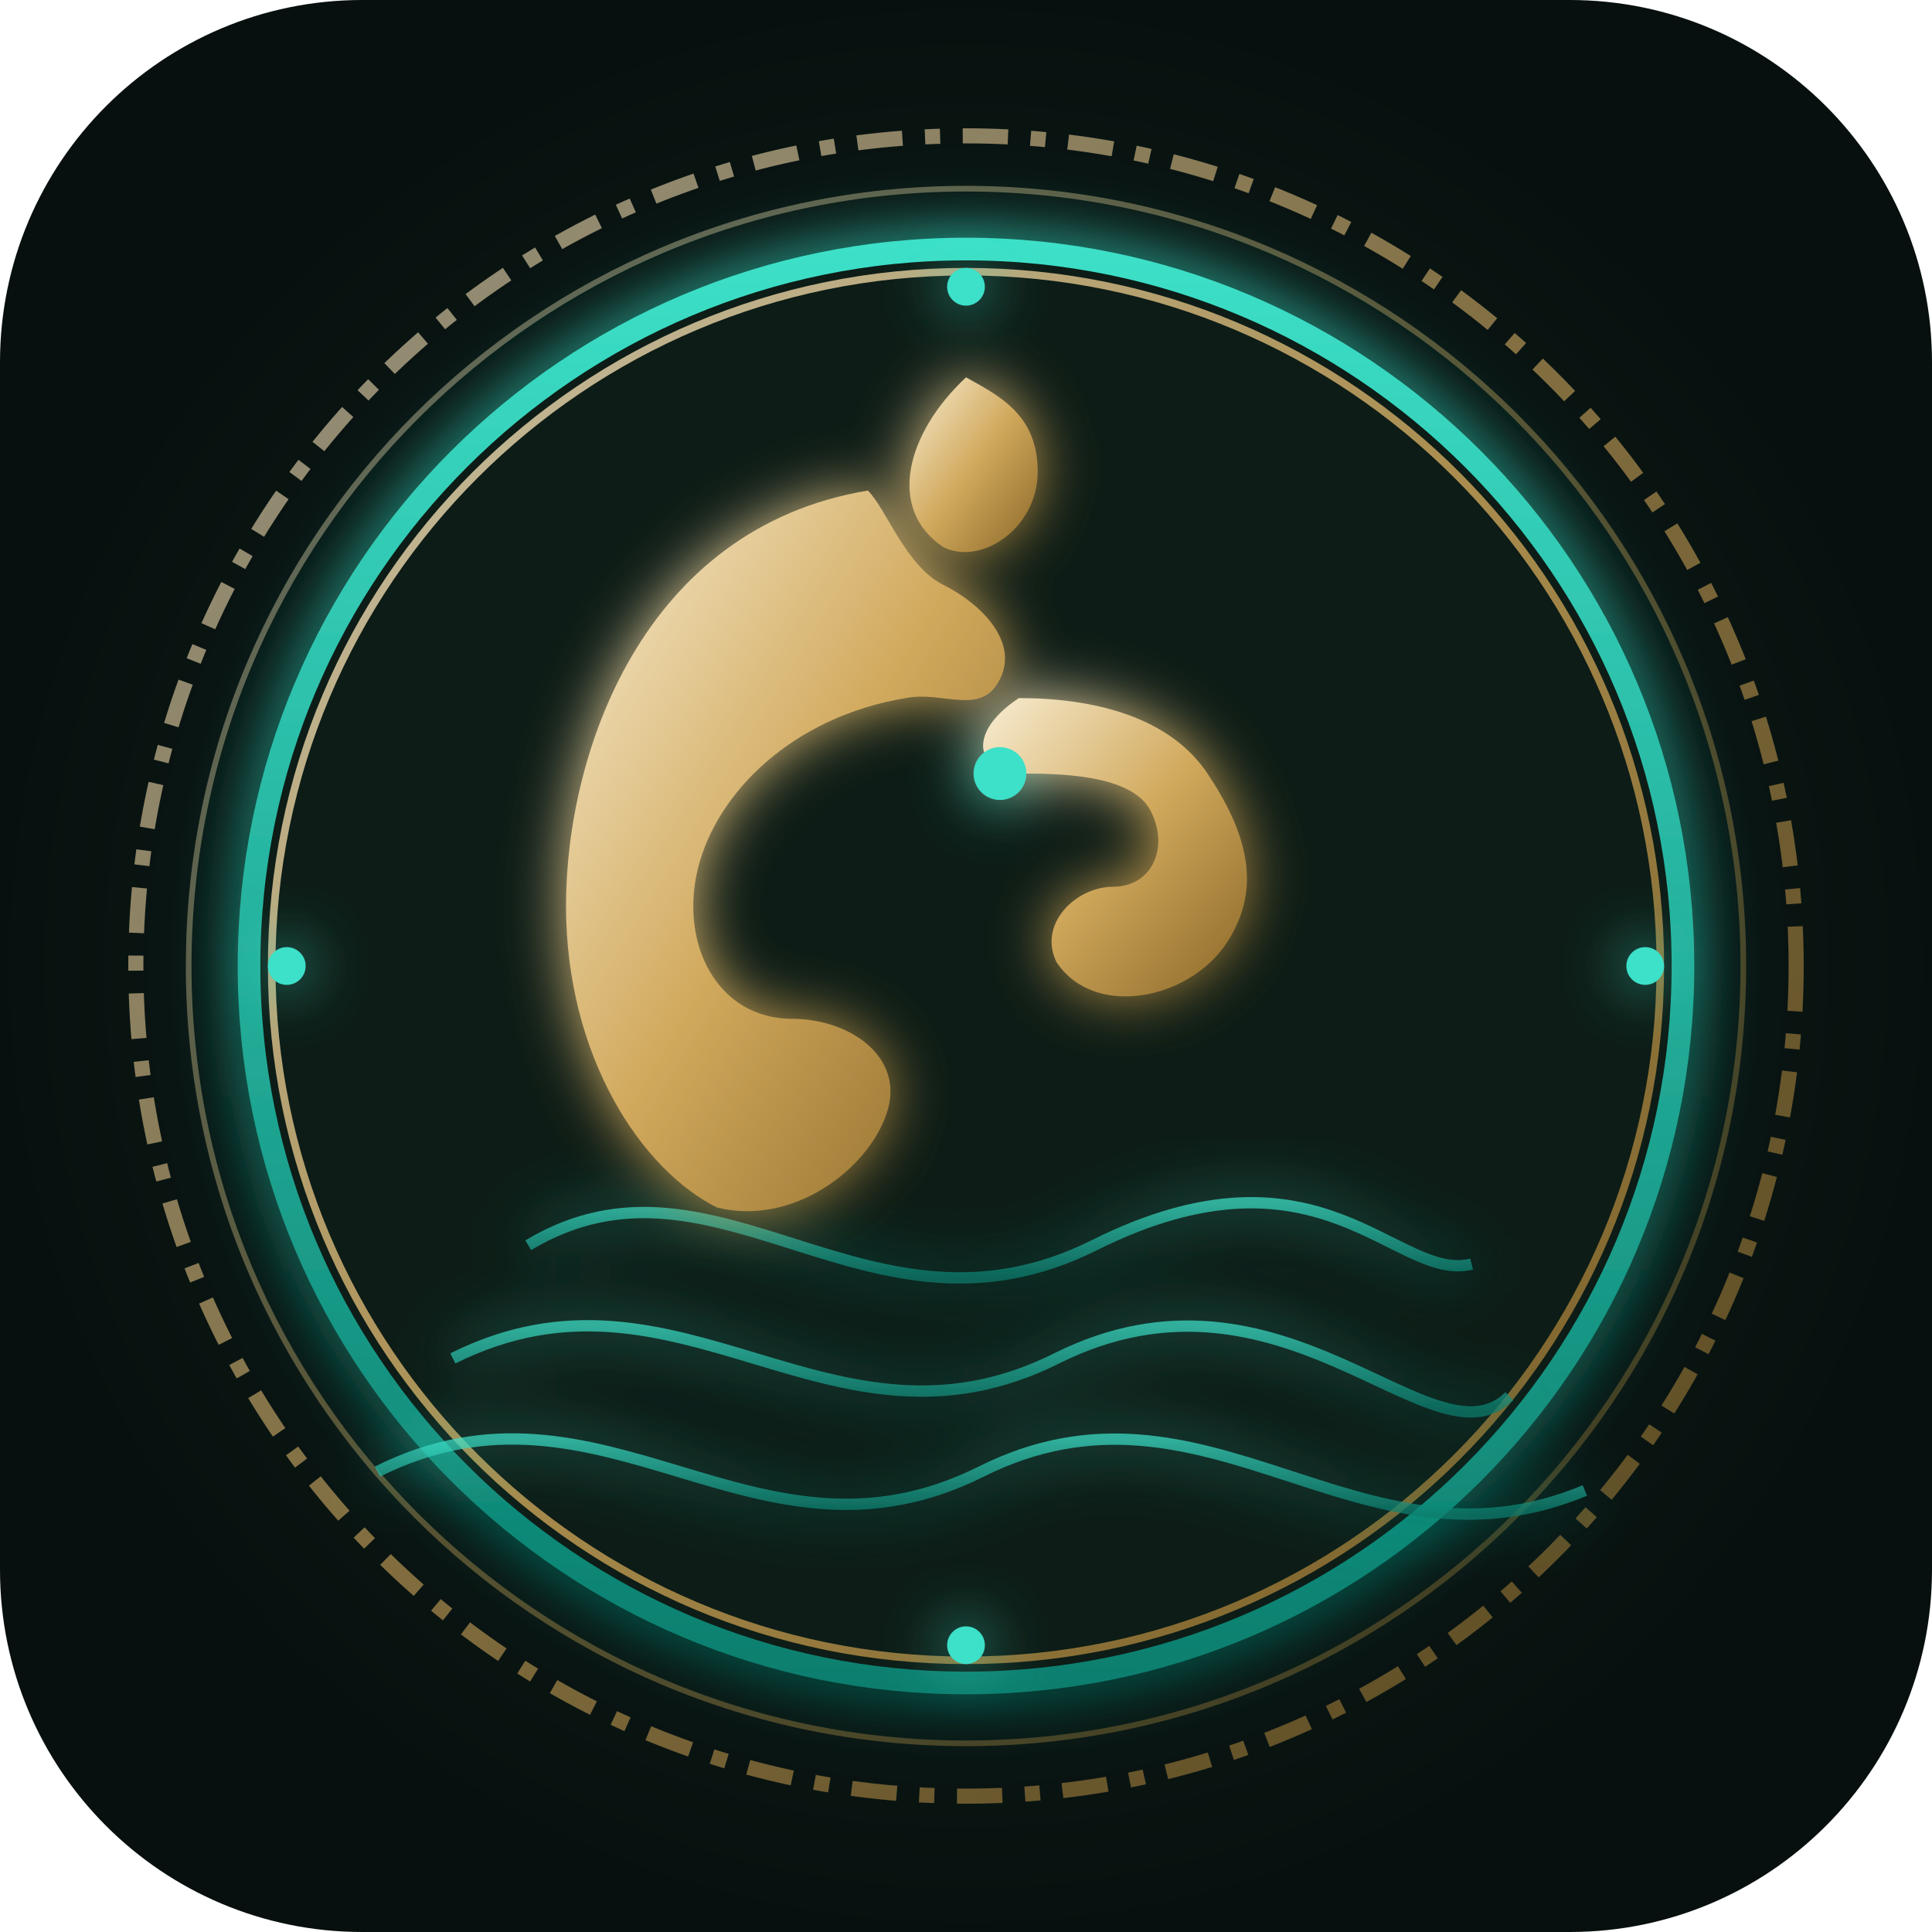
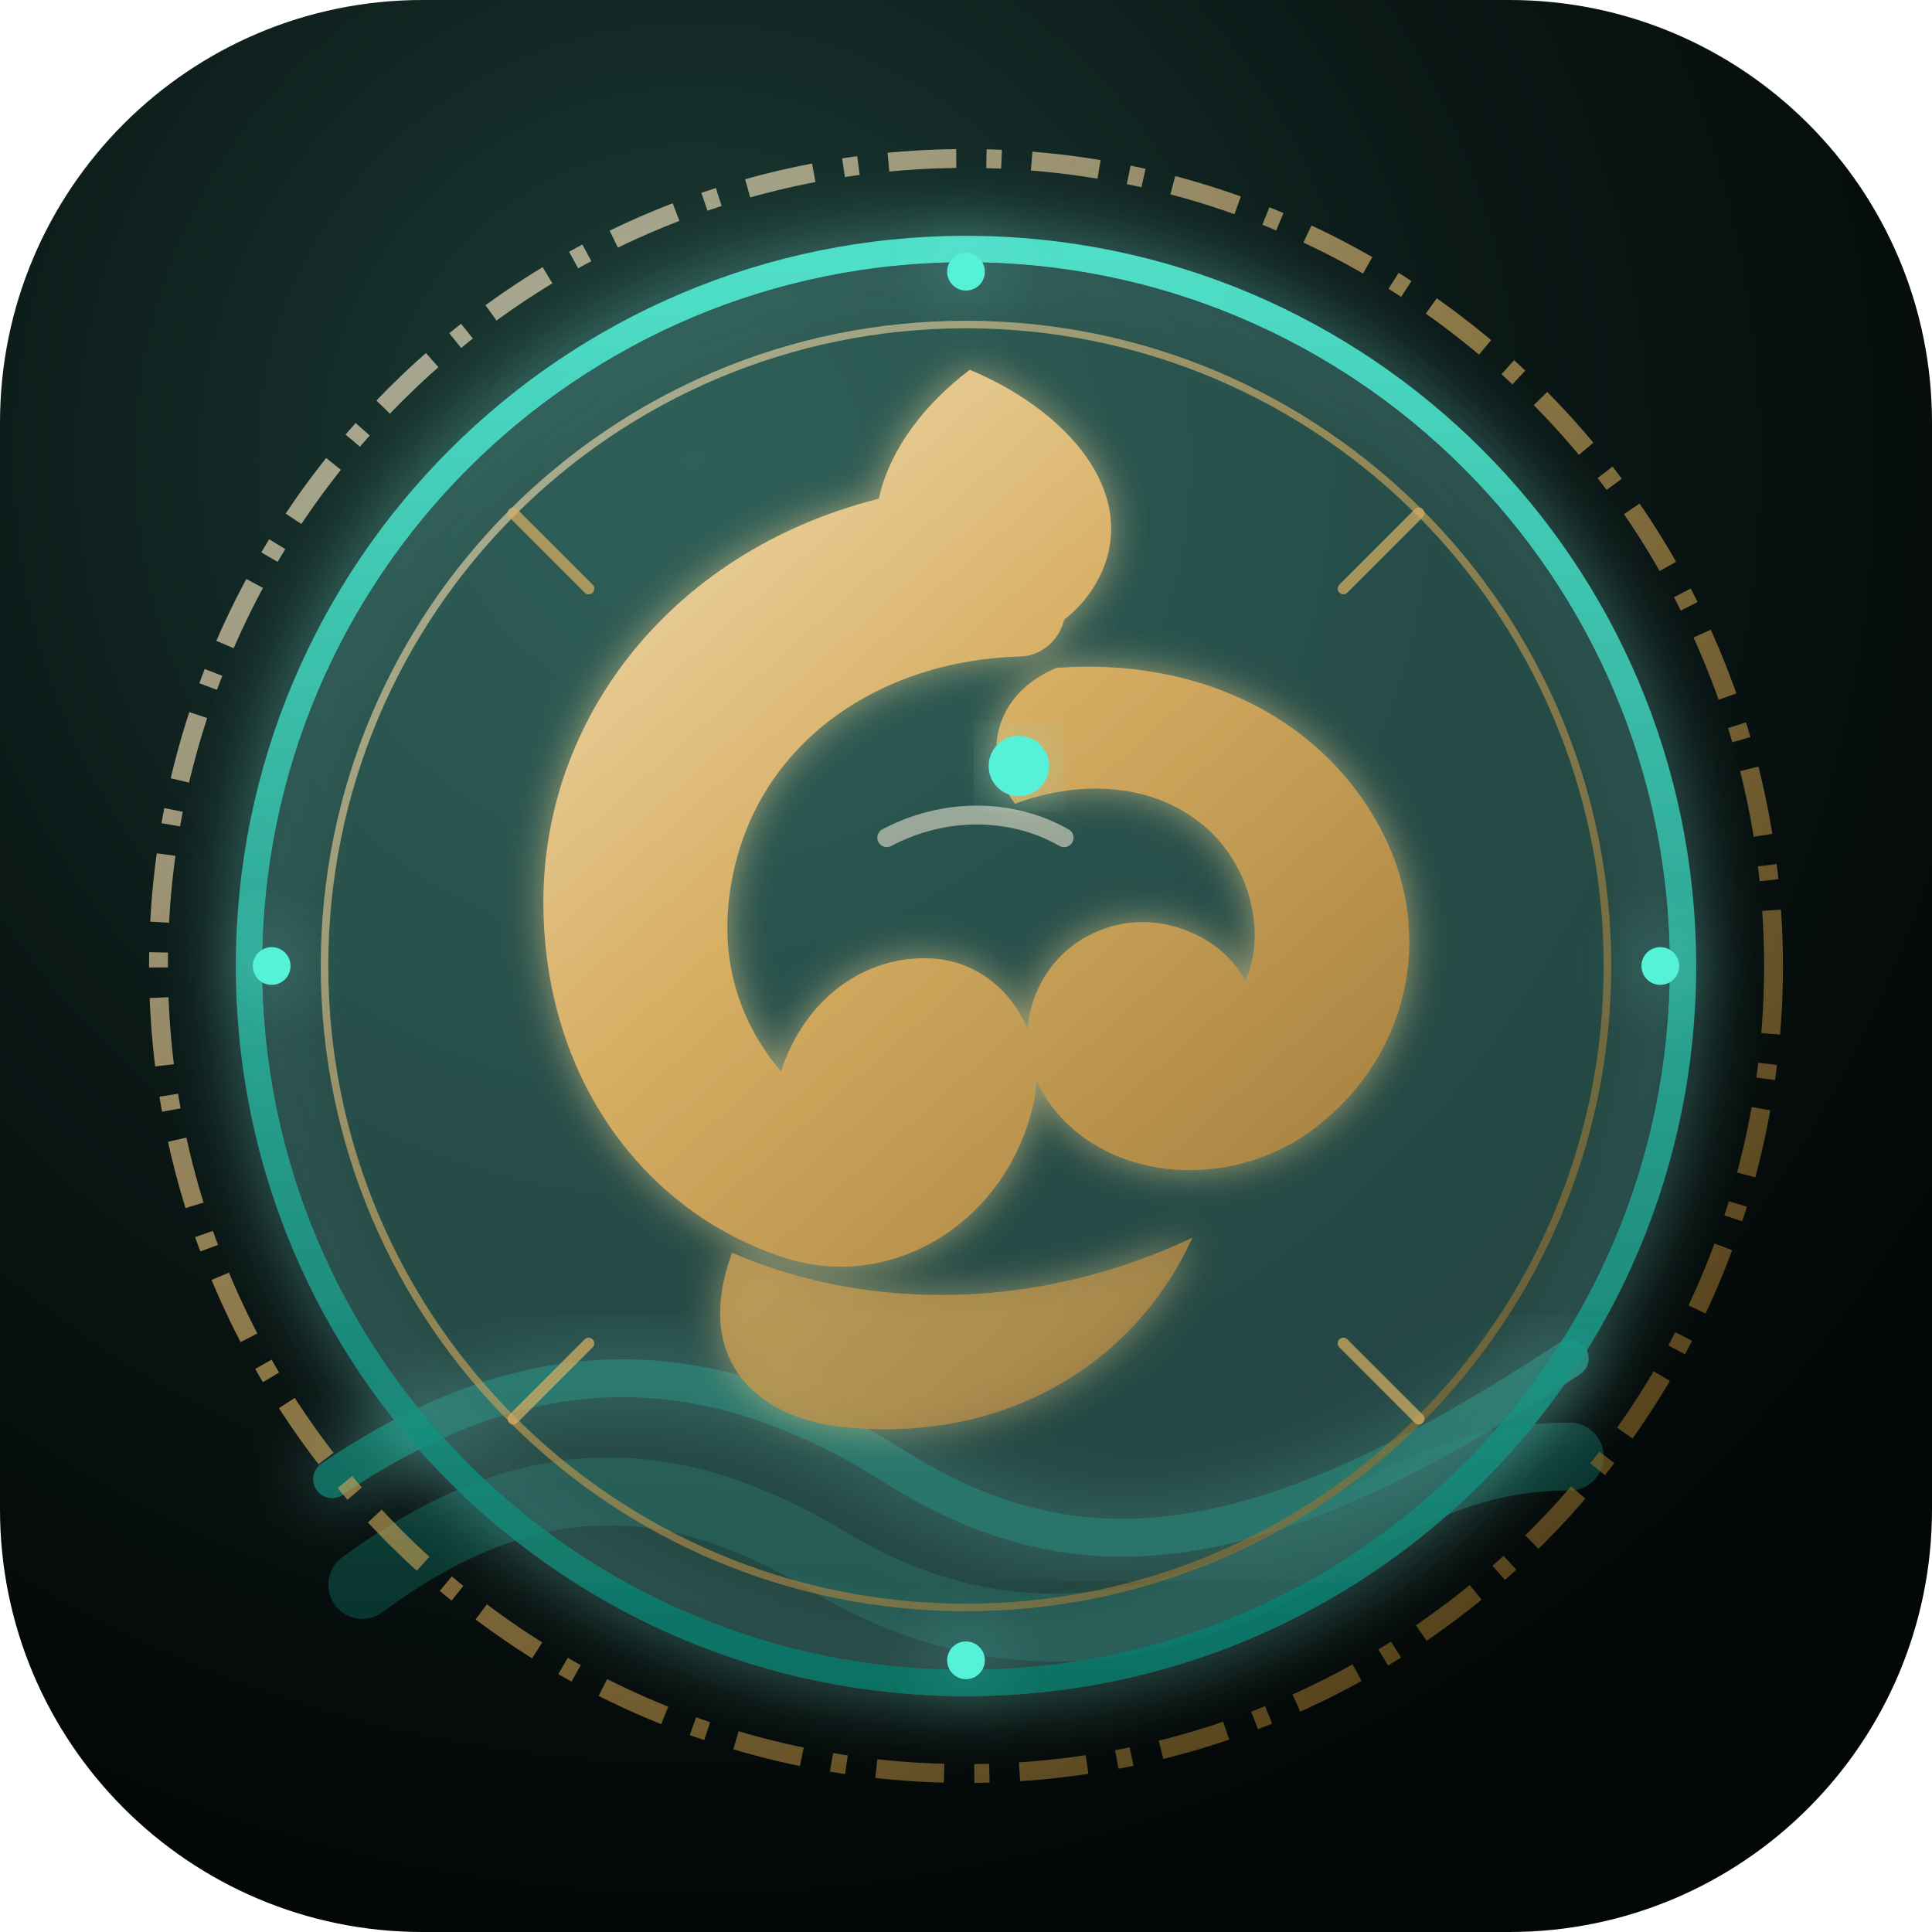
- <svg xmlns="http://www.w3.org/2000/svg" viewBox="0 0 512 512" role="img" aria-label="Lion City Whispers Logo">
+ <svg xmlns="http://www.w3.org/2000/svg" viewBox="0 0 512 512" role="img" aria-label="Lion City Whispers logo">
  <defs>
-     <radialGradient id="bg-grad" cx="50%" cy="50%" r="50%">
-       <stop offset="0%" stop-color="#142c26" />
-       <stop offset="100%" stop-color="#07100e" />
+     <radialGradient id="bg" cx="36%" cy="24%" r="76%">
+       <stop offset="0" stop-color="#1d3f38" />
+       <stop offset="0.52" stop-color="#0b1917" />
+       <stop offset="1" stop-color="#030706" />
    </radialGradient>
-     <linearGradient id="gold-grad" x1="0%" y1="0%" x2="100%" y2="100%">
-       <stop offset="0%" stop-color="#f8edd2" />
-       <stop offset="50%" stop-color="#d1a95d" />
-       <stop offset="100%" stop-color="#8a6727" />
+     <linearGradient id="gold" x1="88" y1="68" x2="418" y2="438" gradientUnits="userSpaceOnUse">
+       <stop offset="0" stop-color="#fff6dc" />
+       <stop offset="0.42" stop-color="#d7ae63" />
+       <stop offset="1" stop-color="#7d5c21" />
    </linearGradient>
-     <linearGradient id="cyan-grad" x1="0%" y1="0%" x2="0%" y2="100%">
-       <stop offset="0%" stop-color="#3de0c8" />
-       <stop offset="100%" stop-color="#0b7e6e" />
+     <linearGradient id="jade" x1="256" y1="68" x2="256" y2="448" gradientUnits="userSpaceOnUse">
+       <stop offset="0" stop-color="#55f2d9" />
+       <stop offset="1" stop-color="#0c7b6c" />
    </linearGradient>
-     <filter id="glow" x="-20%" y="-20%" width="140%" height="140%">
-       <feGaussianBlur stdDeviation="8" result="blur" />
-       <feComposite in="SourceGraphic" in2="blur" operator="over" />
+     <filter id="softGlow" x="-24%" y="-24%" width="148%" height="148%">
+       <feGaussianBlur stdDeviation="9" result="blur" />
+       <feColorMatrix in="blur" type="matrix" values="0 0 0 0 0.24 0 0 0 0 0.88 0 0 0 0 0.79 0 0 0 0.55 0" />
+       <feMerge>
+         <feMergeNode />
+         <feMergeNode in="SourceGraphic" />
+       </feMerge>
+     </filter>
+     <filter id="goldGlow" x="-18%" y="-18%" width="136%" height="136%">
+       <feGaussianBlur stdDeviation="5" result="blur" />
+       <feColorMatrix in="blur" type="matrix" values="0 0 0 0 0.93 0 0 0 0 0.68 0 0 0 0 0.28 0 0 0 0.58 0" />
+       <feMerge>
+         <feMergeNode />
+         <feMergeNode in="SourceGraphic" />
+       </feMerge>
    </filter>
  </defs>
-   <rect width="512" height="512" rx="96" fill="url(#bg-grad)" />
-   <circle cx="256" cy="256" r="220" fill="none" stroke="url(#gold-grad)" stroke-width="4" stroke-dasharray="12, 6, 4, 6" opacity="0.6" />
-   <circle cx="256" cy="256" r="206" fill="none" stroke="url(#gold-grad)" stroke-width="1.5" opacity="0.4" />
-   <circle cx="256" cy="256" r="190" fill="#0c1d18" stroke="url(#cyan-grad)" stroke-width="6" filter="url(#glow)" />
-   <circle cx="256" cy="256" r="184" fill="none" stroke="url(#gold-grad)" stroke-width="2" opacity="0.8" />
-   <g stroke="url(#cyan-grad)" stroke-width="3" fill="none" opacity="0.75" filter="url(#glow)">
-     <path d="M 120 360 C 180 330, 220 390, 280 360 C 340 330, 380 390, 400 370" />
-     <path d="M 100 390 C 160 360, 200 420, 260 390 C 320 360, 360 420, 420 395" />
-     <path d="M 140 330 C 190 300, 230 360, 290 330 C 350 300, 370 340, 390 335" />
+   <rect width="512" height="512" rx="112" fill="url(#bg)" />
+   <path d="M96 420C142 386 180 390 220 414C260 438 304 438 352 408C376 393 394 386 416 386" fill="none" stroke="url(#jade)" stroke-width="18" stroke-linecap="round" opacity="0.34" />
+   <path d="M88 392C141 356 188 358 236 388C286 420 334 414 416 360" fill="none" stroke="url(#jade)" stroke-width="10" stroke-linecap="round" opacity="0.74" filter="url(#softGlow)" />
+   <circle cx="256" cy="256" r="214" fill="none" stroke="url(#gold)" stroke-width="5" stroke-dasharray="18 8 4 8" opacity="0.64" />
+   <circle cx="256" cy="256" r="190" fill="rgba(7, 16, 15, 0.42)" stroke="url(#jade)" stroke-width="7" opacity="0.9" filter="url(#softGlow)" />
+   <circle cx="256" cy="256" r="170" fill="none" stroke="url(#gold)" stroke-width="2" opacity="0.62" />
+   <g fill="url(#gold)" filter="url(#goldGlow)">
+     <path d="M257 98C232 117 224 144 241 164C254 179 285 172 293 149C300 128 281 108 257 98Z" />
+     <path d="M238 131C181 143 144 188 144 239C144 286 171 321 207 333C236 343 267 324 274 292C278 273 265 255 247 254C229 253 213 265 207 284C196 271 190 254 194 233C201 196 234 175 270 174C278 174 284 166 282 158C278 139 260 126 238 131Z" />
+     <path d="M280 177C321 174 354 193 368 224C380 251 372 282 347 300C323 317 289 312 276 289C267 273 275 252 293 246C307 241 324 248 330 260C336 247 331 228 318 218C304 207 285 207 269 213C260 201 263 184 280 177Z" />
+     <path d="M194 332C231 348 276 347 316 328C300 363 264 383 222 378C199 375 184 359 194 332Z" opacity="0.86" />
  </g>
-   <g fill="url(#gold-grad)" filter="url(#glow)">
-     <path d="M 230 130 C 170 140, 150 200, 150 240 C 150 280, 170 310, 190 320 C 210 325, 230 310, 235 295 C 240 280, 225 270, 210 270 C 190 270, 180 250, 185 230 C 190 210, 210 190, 240 185 C 250 183, 260 190, 265 180 C 270 170, 260 160, 250 155 C 240 150, 235 135, 230 130 Z" />
-     <path d="M 256 100 C 240 115, 235 135, 250 145 C 260 150, 275 140, 275 125 C 275 110, 265 105, 256 100 Z" />
-     <path d="M 270 185 C 290 185, 310 190, 320 205 C 330 220, 335 235, 325 250 C 315 265, 290 270, 280 255 C 275 245, 285 235, 295 235 C 305 235, 310 225, 305 215 C 300 205, 280 205, 270 205 C 260 205, 255 195, 270 185 Z" />
-     <circle cx="265" cy="205" r="7" fill="#3de0c8" />
+   <circle cx="270" cy="203" r="8" fill="#55f2d9" filter="url(#softGlow)" />
+   <path d="M235 222C250 214 268 214 282 222" fill="none" stroke="#fff6dc" stroke-width="5" stroke-linecap="round" opacity="0.52" />
+   <g fill="#55f2d9" filter="url(#softGlow)">
+     <circle cx="256" cy="72" r="5" />
+     <circle cx="256" cy="440" r="5" />
+     <circle cx="72" cy="256" r="5" />
+     <circle cx="440" cy="256" r="5" />
  </g>
-   <g fill="#3de0c8" filter="url(#glow)">
-     <circle cx="256" cy="76" r="5" />
-     <circle cx="256" cy="436" r="5" />
-     <circle cx="76" cy="256" r="5" />
-     <circle cx="436" cy="256" r="5" />
+   <g stroke="#d7ae63" stroke-width="3" stroke-linecap="round" opacity="0.72">
+     <path d="M136 136l20 20" />
+     <path d="M376 136l-20 20" />
+     <path d="M136 376l20-20" />
+     <path d="M376 376l-20-20" />
  </g>
</svg>
